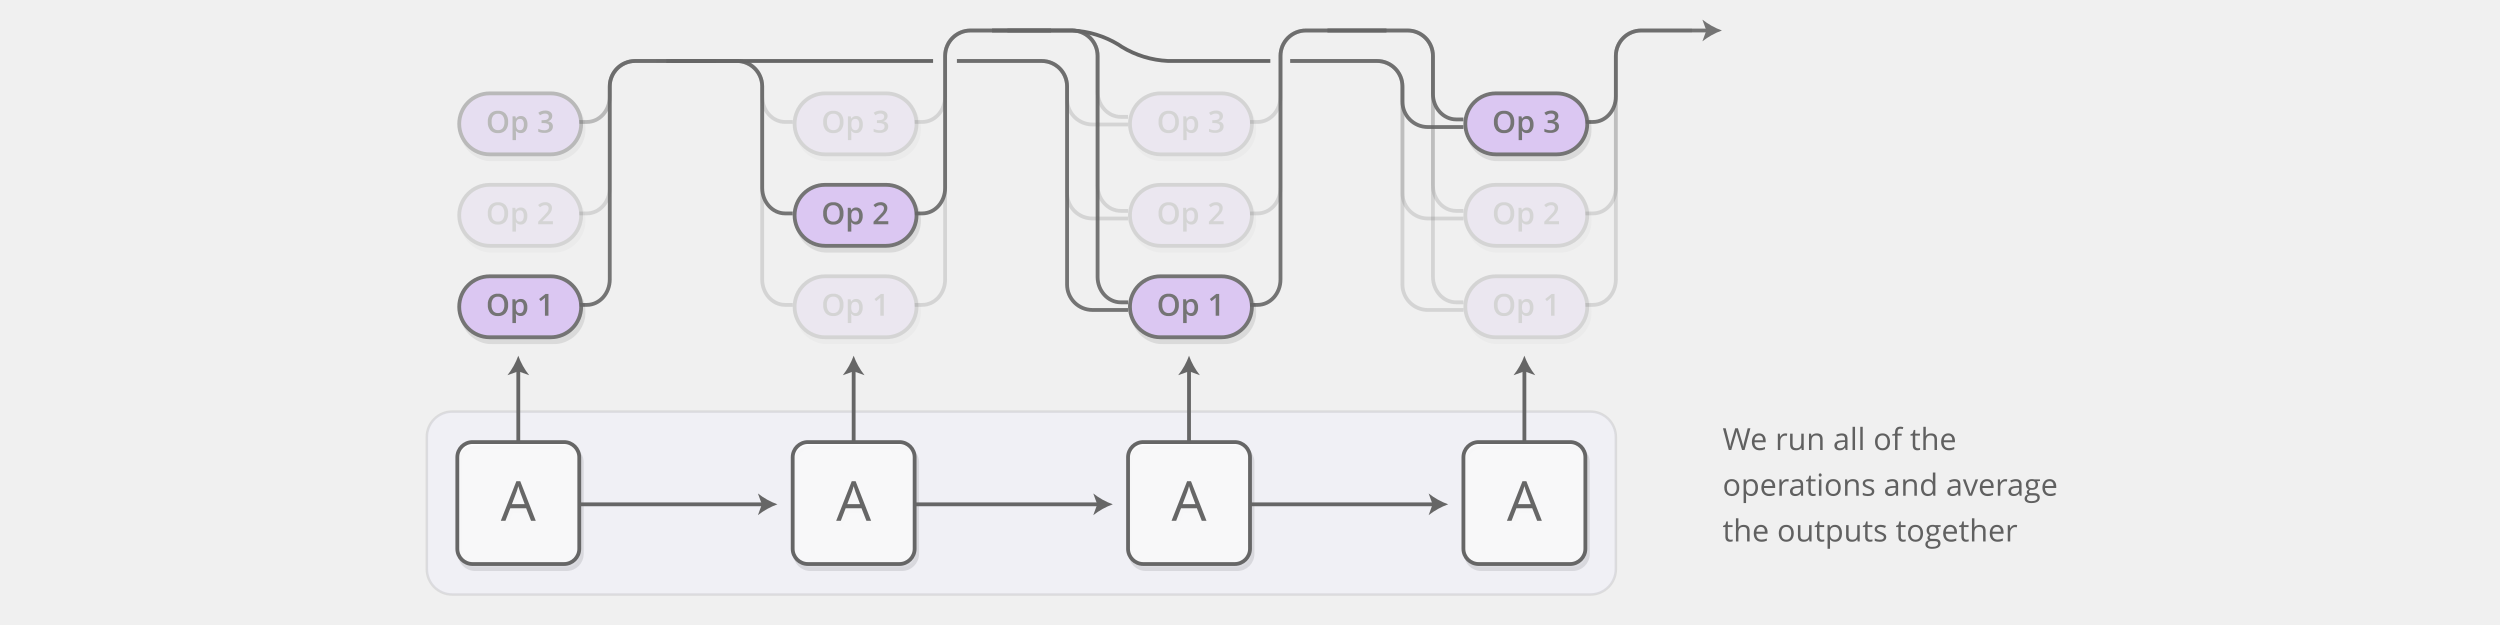
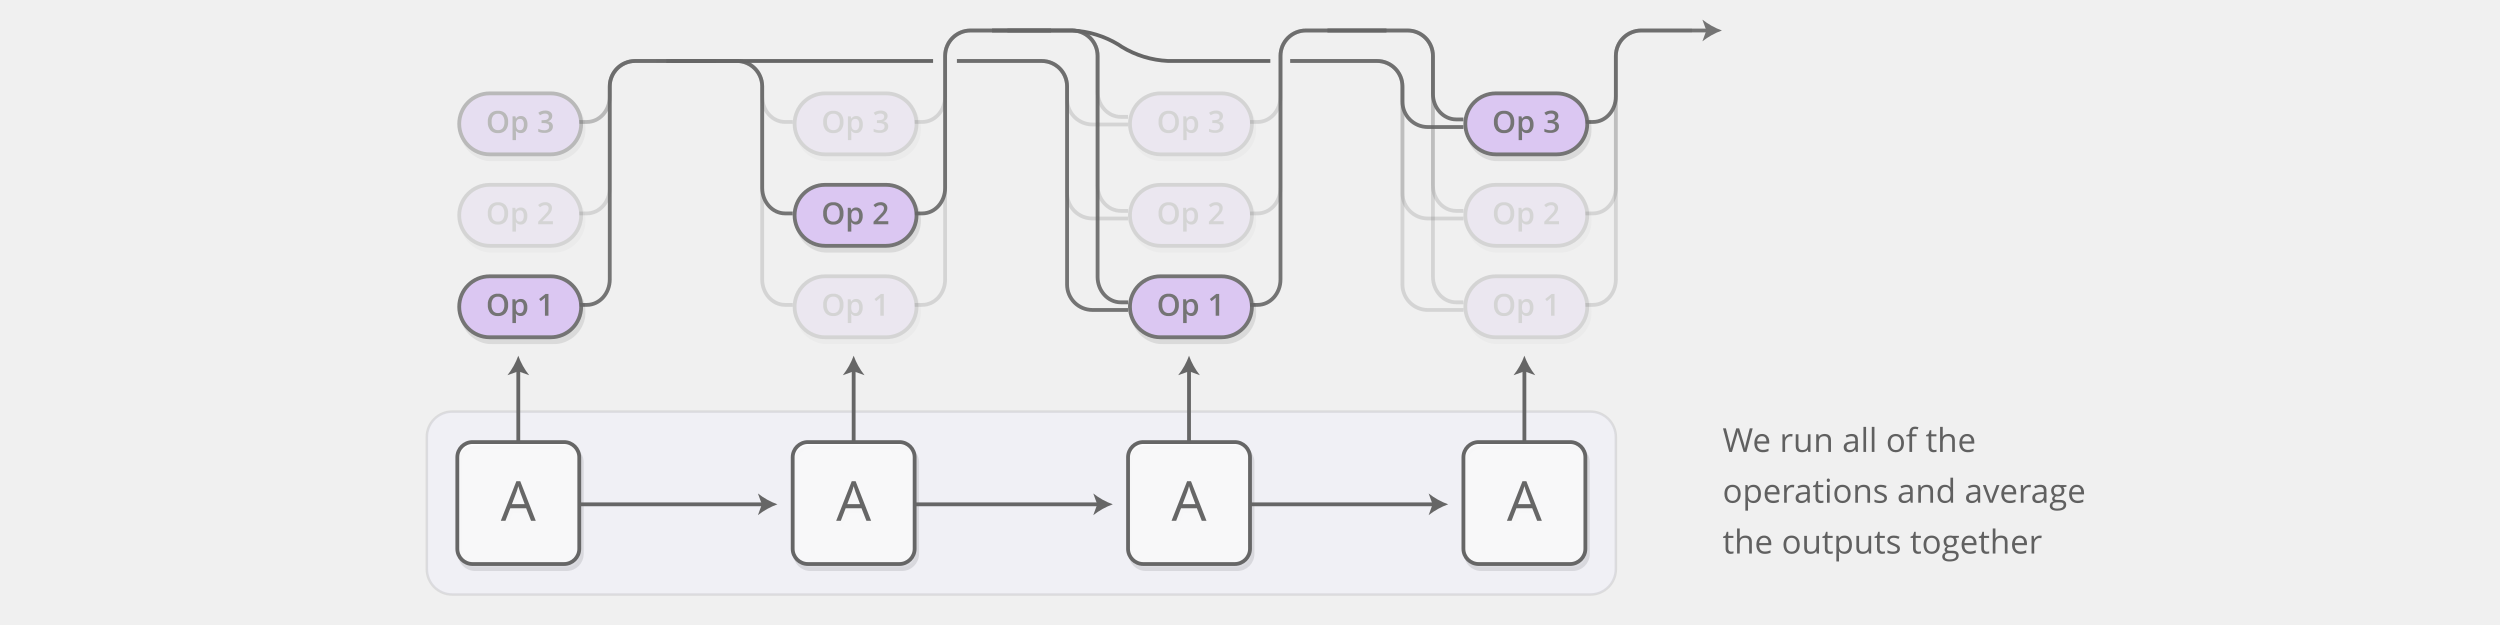
<svg xmlns="http://www.w3.org/2000/svg" xmlns:xlink="http://www.w3.org/1999/xlink" id="background" width="984" height="246" viewBox="0 0 984 246">
  <defs>
    <clipPath id="clip-path">
      <rect id="first-clip" x="228" y="6" width="84" height="144" fill="none" />
    </clipPath>
    <clipPath id="clip-path-2">
      <polygon points="500 6 306 6 306 36 360 36 360 138 444 138 444 36 500 36 500 6" fill="none" />
    </clipPath>
    <clipPath id="clip-path-3">
      <polygon points="612 6 438 6 438 36 492 36 492 138 576 138 576 36 612 36 612 6" fill="none" />
    </clipPath>
    <clipPath id="clip-path-4">
      <rect x="624" y="6" width="60" height="120" fill="none" />
    </clipPath>
    <symbol id="rnn-bg" data-name="rnn-bg" viewBox="0 0 49.5 49.5">
      <rect x="0.75" y="0.75" width="48" height="48" rx="6" ry="6" fill="#fff" fill-opacity="0.8" stroke="#666" stroke-width="1.5" />
    </symbol>
    <symbol id="rnn-a" data-name="rnn-a" viewBox="0 0 49.5 49.5">
      <use id="rnn-bg-3" data-name="rnn-bg" width="49.5" height="49.5" xlink:href="#rnn-bg" />
      <path d="M29.77,31.75l-1.93-4.94H21.6l-1.91,4.94H17.86L24,16.14h1.52l6.11,15.61H29.77Zm-2.5-6.57-1.81-4.82q-0.35-.91-0.72-2.24a20.34,20.34,0,0,1-.67,2.24l-1.83,4.82h5Z" fill="#666" />
    </symbol>
    <symbol id="op-1" data-name="op-1" viewBox="0 0 50.5 27.5">
      <g>
        <g opacity="0.1">
          <rect x="1.75" y="2.75" width="48" height="24" rx="12" ry="12" />
          <rect x="1.75" y="2.75" width="48" height="24" rx="12" ry="12" fill="none" stroke="#000" stroke-miterlimit="10" stroke-width="1.5" />
        </g>
        <g>
          <rect x="0.75" y="0.75" width="48" height="24" rx="12" ry="12" fill="#d8c2f2" />
          <rect x="0.75" y="0.75" width="48" height="24" rx="12" ry="12" fill="none" stroke="#666" stroke-miterlimit="10" stroke-width="1.5" />
        </g>
      </g>
      <g>
        <path d="M20,12a4.69,4.69,0,0,1-1,3.25,3.78,3.78,0,0,1-3,1.16,3.81,3.81,0,0,1-3-1.15A4.72,4.72,0,0,1,12,12a4.64,4.64,0,0,1,1-3.26,3.85,3.85,0,0,1,3-1.14,3.78,3.78,0,0,1,3,1.15A4.68,4.68,0,0,1,20,12Zm-6.54,0a3.84,3.84,0,0,0,.64,2.4,2.25,2.25,0,0,0,1.89.82,2.25,2.25,0,0,0,1.88-.81A3.85,3.85,0,0,0,18.5,12a3.86,3.86,0,0,0-.63-2.39A2.23,2.23,0,0,0,16,8.77a2.27,2.27,0,0,0-1.9.81A3.8,3.8,0,0,0,13.45,12Z" fill="#666" />
        <path d="M25,16.39a2.27,2.27,0,0,1-1.91-.88H23q0.08,0.82.08,1v2.65H21.68V9.79H22.8q0,0.18.19,0.87h0.07a2.16,2.16,0,0,1,1.93-1,2.25,2.25,0,0,1,1.89.88A4,4,0,0,1,27.56,13a4,4,0,0,1-.69,2.48A2.27,2.27,0,0,1,25,16.39ZM24.64,10.8a1.43,1.43,0,0,0-1.2.48,2.49,2.49,0,0,0-.38,1.54V13a3,3,0,0,0,.38,1.71,1.39,1.39,0,0,0,1.22.53,1.24,1.24,0,0,0,1.1-.59A3,3,0,0,0,26.15,13a2.92,2.92,0,0,0-.38-1.65A1.28,1.28,0,0,0,24.64,10.8Z" fill="#666" />
        <path d="M35.86,16.27H34.49V10.74q0-1,0-1.57l-0.33.31-1.32,1.08L32.2,9.69l2.52-2h1.15v8.57Z" fill="#666" />
      </g>
    </symbol>
    <symbol id="op-2" data-name="op-2" viewBox="0 0 50.5 27.5">
      <g>
        <g opacity="0.1">
          <rect x="1.75" y="2.75" width="48" height="24" rx="12" ry="12" />
          <rect x="1.75" y="2.75" width="48" height="24" rx="12" ry="12" fill="none" stroke="#000" stroke-miterlimit="10" stroke-width="1.5" />
        </g>
        <g>
          <rect x="0.75" y="0.75" width="48" height="24" rx="12" ry="12" fill="#d8c2f2" />
          <rect x="0.75" y="0.75" width="48" height="24" rx="12" ry="12" fill="none" stroke="#666" stroke-miterlimit="10" stroke-width="1.5" />
        </g>
      </g>
      <g>
        <path d="M20,12a4.69,4.69,0,0,1-1,3.25,3.78,3.78,0,0,1-3,1.16,3.81,3.81,0,0,1-3-1.15A4.72,4.72,0,0,1,12,12a4.64,4.64,0,0,1,1-3.26,3.85,3.85,0,0,1,3-1.14,3.78,3.78,0,0,1,3,1.15A4.68,4.68,0,0,1,20,12Zm-6.54,0a3.84,3.84,0,0,0,.64,2.4,2.25,2.25,0,0,0,1.89.82,2.25,2.25,0,0,0,1.88-.81A3.85,3.85,0,0,0,18.5,12a3.86,3.86,0,0,0-.63-2.39A2.23,2.23,0,0,0,16,8.77a2.27,2.27,0,0,0-1.9.81A3.8,3.8,0,0,0,13.45,12Z" fill="#666" />
        <path d="M25,16.39a2.27,2.27,0,0,1-1.91-.88H23q0.08,0.82.08,1v2.65H21.68V9.79H22.8q0,0.18.19,0.87h0.07a2.16,2.16,0,0,1,1.93-1,2.25,2.25,0,0,1,1.89.88A4,4,0,0,1,27.56,13a4,4,0,0,1-.69,2.48A2.27,2.27,0,0,1,25,16.39ZM24.64,10.8a1.43,1.43,0,0,0-1.2.48,2.49,2.49,0,0,0-.38,1.54V13a3,3,0,0,0,.38,1.71,1.39,1.39,0,0,0,1.22.53,1.24,1.24,0,0,0,1.1-.59A3,3,0,0,0,26.15,13a2.92,2.92,0,0,0-.38-1.65A1.28,1.28,0,0,0,24.64,10.8Z" fill="#666" />
        <path d="M37.63,16.27H31.82v-1L34,13a18.79,18.79,0,0,0,1.3-1.42,3.39,3.39,0,0,0,.47-0.79A2.12,2.12,0,0,0,35.94,10a1.21,1.21,0,0,0-.35-0.91,1.34,1.34,0,0,0-1-.33,2.57,2.57,0,0,0-1,.18,4.46,4.46,0,0,0-1.06.66l-0.74-.91a4.8,4.8,0,0,1,1.39-.86,4.07,4.07,0,0,1,1.44-.25,2.82,2.82,0,0,1,1.92.62,2.11,2.11,0,0,1,.72,1.68,3,3,0,0,1-.21,1.1,4.48,4.48,0,0,1-.64,1.08A14.6,14.6,0,0,1,35,13.56L33.56,15v0.06h4.07v1.21Z" fill="#666" />
      </g>
    </symbol>
    <symbol id="op-3" data-name="op-3" viewBox="0 0 50.5 27.5">
      <g>
        <g opacity="0.1">
          <rect x="1.75" y="2.75" width="48" height="24" rx="12" ry="12" />
          <rect x="1.75" y="2.75" width="48" height="24" rx="12" ry="12" fill="none" stroke="#000" stroke-miterlimit="10" stroke-width="1.5" />
        </g>
        <g>
          <rect x="0.75" y="0.75" width="48" height="24" rx="12" ry="12" fill="#d8c2f2" />
          <rect x="0.75" y="0.75" width="48" height="24" rx="12" ry="12" fill="none" stroke="#666" stroke-miterlimit="10" stroke-width="1.5" />
        </g>
      </g>
      <g>
        <path d="M20,12a4.69,4.69,0,0,1-1,3.25,3.78,3.78,0,0,1-3,1.16,3.81,3.81,0,0,1-3-1.15A4.72,4.72,0,0,1,12,12a4.64,4.64,0,0,1,1-3.26,3.85,3.85,0,0,1,3-1.14,3.78,3.78,0,0,1,3,1.15A4.68,4.68,0,0,1,20,12ZM13.5,12a3.84,3.84,0,0,0,.64,2.4,2.25,2.25,0,0,0,1.89.82,2.25,2.25,0,0,0,1.88-.81A3.85,3.85,0,0,0,18.55,12a3.86,3.86,0,0,0-.63-2.39A2.23,2.23,0,0,0,16,8.77a2.27,2.27,0,0,0-1.9.81A3.8,3.8,0,0,0,13.5,12Z" fill="#666" />
        <path d="M25,16.39a2.27,2.27,0,0,1-1.91-.88H23q0.08,0.82.08,1v2.65H21.74V9.79h1.11q0,0.18.19,0.87h0.07a2.16,2.16,0,0,1,1.93-1,2.25,2.25,0,0,1,1.89.88A4,4,0,0,1,27.61,13a4,4,0,0,1-.69,2.48A2.27,2.27,0,0,1,25,16.39ZM24.69,10.8a1.43,1.43,0,0,0-1.2.48,2.49,2.49,0,0,0-.38,1.54V13a3,3,0,0,0,.38,1.71,1.39,1.39,0,0,0,1.22.53,1.24,1.24,0,0,0,1.1-.59A3,3,0,0,0,26.2,13a2.92,2.92,0,0,0-.38-1.65A1.28,1.28,0,0,0,24.69,10.8Z" fill="#666" />
        <path d="M37.36,9.67A2,2,0,0,1,36.88,11a2.39,2.39,0,0,1-1.34.73v0a2.59,2.59,0,0,1,1.55.64,1.84,1.84,0,0,1,.52,1.36,2.26,2.26,0,0,1-.87,1.91,4,4,0,0,1-2.48.67,5.59,5.59,0,0,1-2.4-.46V14.7a5.49,5.49,0,0,0,1.15.42,5,5,0,0,0,1.17.15,2.47,2.47,0,0,0,1.49-.37,1.34,1.34,0,0,0,.49-1.14,1.09,1.09,0,0,0-.54-1,3.48,3.48,0,0,0-1.71-.32H33.16V11.3h0.76Q36,11.3,36,9.88A1,1,0,0,0,35.6,9a1.61,1.61,0,0,0-1.05-.3,3.19,3.19,0,0,0-.94.14,4.44,4.44,0,0,0-1.07.54l-0.67-1a4.49,4.49,0,0,1,2.74-.87,3.26,3.26,0,0,1,2,.56A1.83,1.83,0,0,1,37.36,9.67Z" fill="#666" />
      </g>
    </symbol>
  </defs>
  <g id="_Group_" data-name="&lt;Group&gt;">
    <rect x="168" y="162" width="468" height="72" rx="10" ry="10" fill="#f0f0f5" />
    <g opacity="0.1">
      <rect x="168" y="162" width="468" height="72" rx="10" ry="10" fill="none" stroke="#231f20" />
    </g>
  </g>
  <path d="M367.26,24h-103" fill="none" stroke="#666" stroke-miterlimit="10" stroke-width="1.5" />
  <g clip-path="url(#clip-path)">
    <g opacity="0.9">
      <path d="M222,120h9c4.95,0,9-4.5,9-10V34a10,10,0,0,1,10-10h31.75" fill="none" stroke="#666" stroke-miterlimit="10" stroke-width="1.5" />
    </g>
    <g opacity="0.2">
      <path d="M222,84h9c4.95,0,9-4.5,9-10V34a10,10,0,0,1,10-10h31.75" fill="none" stroke="#666" stroke-miterlimit="10" stroke-width="1.5" />
    </g>
    <g opacity="0.4">
      <path d="M222,48h9c5,0,9-4.5,9-10V34a10,10,0,0,1,10-10h31.7" fill="none" stroke="#666" stroke-miterlimit="10" stroke-width="1.5" />
    </g>
    <g opacity="0.2">
      <path d="M318,120h-9c-4.95,0-9-4.5-9-10V34a10,10,0,0,0-10-10H262.25" fill="none" stroke="#666" stroke-miterlimit="10" stroke-width="1.5" />
    </g>
    <g opacity="0.9">
      <path d="M318,84h-9c-4.95,0-9-4.5-9-10V34a10,10,0,0,0-10-10H262.25" fill="none" stroke="#666" stroke-miterlimit="10" stroke-width="1.5" />
    </g>
    <g opacity="0.2">
      <path d="M318,48h-9c-4.95,0-9-4.5-9-10V34a10,10,0,0,0-10-10H258.25" fill="none" stroke="#666" stroke-miterlimit="10" stroke-width="1.5" />
    </g>
  </g>
  <g clip-path="url(#clip-path-2)">
    <g opacity="0.2">
      <path d="M354,120h9c5,0,9-4.5,9-10V22a10,10,0,0,1,10-10h31.7" fill="none" stroke="#666" stroke-miterlimit="10" stroke-width="1.5" />
    </g>
    <g opacity="0.9">
      <path d="M354,84h9c5,0,9-4.5,9-10V22a10,10,0,0,1,10-10h31.7" fill="none" stroke="#666" stroke-miterlimit="10" stroke-width="1.5" />
    </g>
    <g opacity="0.2">
      <path d="M354,48h9c5,0,9-4.5,9-10V22a10,10,0,0,1,10-10h31.7" fill="none" stroke="#666" stroke-miterlimit="10" stroke-width="1.5" />
    </g>
    <g opacity="0.9">
      <path d="M451.05,122H430a10,10,0,0,1-10-10V34a10,10,0,0,0-10-10H376.65" fill="none" stroke="#666" stroke-miterlimit="10" stroke-width="1.5" />
    </g>
    <g opacity="0.2">
      <path d="M451.05,86H430a10,10,0,0,1-10-10V34a10,10,0,0,0-10-10H376.65" fill="none" stroke="#666" stroke-miterlimit="10" stroke-width="1.5" />
    </g>
    <g opacity="0.2">
      <path d="M451.05,49H430a10,10,0,0,1-10-10V34a10,10,0,0,0-10-10H376.65" fill="none" stroke="#666" stroke-miterlimit="10" stroke-width="1.5" />
    </g>
    <g opacity="0.9">
      <path d="M450.25,119h-9.12c-5,0-9.12-4.5-9.12-10V22a10,10,0,0,0-10-10H390.5" fill="none" stroke="#666" stroke-miterlimit="10" stroke-width="1.5" />
    </g>
    <g opacity="0.2">
      <path d="M450.25,83h-9.12c-5,0-9.12-4.5-9.12-10V22a10,10,0,0,0-10-10H390.5" fill="none" stroke="#666" stroke-miterlimit="10" stroke-width="1.5" />
    </g>
    <g opacity="0.2">
      <path d="M450.25,46h-9.12c-5,0-9.12-4.5-9.12-10V22a10,10,0,0,0-10-10H390.5" fill="none" stroke="#666" stroke-miterlimit="10" stroke-width="1.5" />
    </g>
    <path d="M500.17,24H459.75a38.44,38.44,0,0,1-18.28-5.6l-1.18-.8A38.44,38.44,0,0,0,422,12H396.5" fill="none" stroke="#666" stroke-miterlimit="10" stroke-width="1.5" />
  </g>
  <g clip-path="url(#clip-path-3)">
    <g opacity="0.9">
      <path d="M486,120h9c5,0,9-4.5,9-10V22a10,10,0,0,1,10-10h31.7" fill="none" stroke="#666" stroke-miterlimit="10" stroke-width="1.5" />
    </g>
    <g opacity="0.2">
      <path d="M486,84h9c5,0,9-4.5,9-10V22a10,10,0,0,1,10-10h31.7" fill="none" stroke="#666" stroke-miterlimit="10" stroke-width="1.5" />
    </g>
    <g opacity="0.2">
      <path d="M486,48h9c5,0,9-4.5,9-10V22a10,10,0,0,1,10-10h31.7" fill="none" stroke="#666" stroke-miterlimit="10" stroke-width="1.5" />
    </g>
    <g opacity="0.2">
      <path d="M583.05,122H562a10,10,0,0,1-10-10V34a10,10,0,0,0-10-10H507.83" fill="none" stroke="#666" stroke-miterlimit="10" stroke-width="1.5" />
    </g>
    <g opacity="0.2">
      <path d="M583.05,86H562a10,10,0,0,1-10-10V34a10,10,0,0,0-10-10H507.83" fill="none" stroke="#666" stroke-miterlimit="10" stroke-width="1.5" />
    </g>
    <g opacity="0.9">
      <path d="M583.05,50H562a10,10,0,0,1-10-10V34a10,10,0,0,0-10-10H507.83" fill="none" stroke="#666" stroke-miterlimit="10" stroke-width="1.5" />
    </g>
    <g opacity="0.2">
      <path d="M582.25,119h-9.12c-5,0-9.12-4.5-9.12-10V22a10,10,0,0,0-10-10H522.5" fill="none" stroke="#666" stroke-miterlimit="10" stroke-width="1.5" />
    </g>
    <g opacity="0.2">
      <path d="M582.25,83h-9.12c-5,0-9.12-4.5-9.12-10V22a10,10,0,0,0-10-10H522.5" fill="none" stroke="#666" stroke-miterlimit="10" stroke-width="1.5" />
    </g>
    <g opacity="0.9">
      <path d="M582.25,47h-9.12c-5,0-9.12-4.5-9.12-10V22a10,10,0,0,0-10-10H522.5" fill="none" stroke="#666" stroke-miterlimit="10" stroke-width="1.5" />
    </g>
  </g>
  <g clip-path="url(#clip-path-4)">
    <g opacity="0.9">
      <g>
        <path d="M618,48h9c5,0,9-4.5,9-10V22a10,10,0,0,1,10-10h26.27" fill="none" stroke="#666" stroke-miterlimit="10" stroke-width="1.5" />
        <path d="M677.75,12a27.2,27.2,0,0,0-7.69,4.28L671.61,12l-1.55-4.28A27.18,27.18,0,0,0,677.75,12Z" fill="#666" />
      </g>
    </g>
    <g opacity="0.2">
      <path d="M618,120h9c5,0,9-4.5,9-10V22a10,10,0,0,1,10-10H666" fill="none" stroke="#666" stroke-miterlimit="10" stroke-width="1.5" />
    </g>
    <g opacity="0.2">
      <path d="M618,84h9c5,0,9-4.5,9-10V22a10,10,0,0,1,10-10H666" fill="none" stroke="#666" stroke-miterlimit="10" stroke-width="1.5" />
    </g>
  </g>
  <g id="_Group_2" data-name="&lt;Group&gt;">
    <g opacity="0.1">
      <rect x="181" y="176" width="48" height="48" rx="6" ry="6" opacity="0.8" />
      <rect x="181" y="176" width="48" height="48" rx="6" ry="6" fill="none" stroke="#000" stroke-width="1.5" />
      <path d="M210,207l-1.93-4.94h-6.23L199.94,207h-1.83l6.14-15.61h1.52L211.89,207H210Zm-2.5-6.57-1.81-4.82q-0.35-.91-0.72-2.24a20.34,20.34,0,0,1-.67,2.24l-1.83,4.82h5Z" />
    </g>
    <use width="49.5" height="49.5" transform="translate(179.25 173.25)" xlink:href="#rnn-a" />
  </g>
  <g>
    <g opacity="0.1">
      <rect x="313" y="176" width="48" height="48" rx="6" ry="6" opacity="0.8" />
      <rect x="313" y="176" width="48" height="48" rx="6" ry="6" fill="none" stroke="#000" stroke-width="1.5" />
      <path d="M342,207l-1.93-4.94h-6.23L331.94,207h-1.83l6.14-15.61h1.52L343.89,207H342Zm-2.5-6.57-1.81-4.82q-0.35-.91-0.72-2.24a20.34,20.34,0,0,1-.67,2.24l-1.83,4.82h5Z" />
    </g>
    <use width="49.5" height="49.5" transform="translate(311.25 173.25)" xlink:href="#rnn-a" />
  </g>
  <g>
    <g opacity="0.1">
      <rect x="445" y="176" width="48" height="48" rx="6" ry="6" opacity="0.8" />
      <rect x="445" y="176" width="48" height="48" rx="6" ry="6" fill="none" stroke="#000" stroke-width="1.5" />
      <path d="M474,207l-1.93-4.94h-6.23L463.94,207h-1.83l6.14-15.61h1.52L475.89,207H474Zm-2.5-6.57-1.81-4.82q-0.35-.91-0.72-2.24a20.34,20.34,0,0,1-.67,2.24l-1.83,4.82h5Z" />
    </g>
    <use width="49.5" height="49.5" transform="translate(443.25 173.25)" xlink:href="#rnn-a" />
  </g>
  <g id="_Group_3" data-name="&lt;Group&gt;">
    <g opacity="0.1">
      <rect x="577" y="176" width="48" height="48" rx="6" ry="6" opacity="0.8" />
      <rect x="577" y="176" width="48" height="48" rx="6" ry="6" fill="none" stroke="#000" stroke-width="1.5" />
      <path d="M606,207l-1.93-4.94h-6.23L595.94,207h-1.83l6.14-15.61h1.52L607.89,207H606Zm-2.5-6.57-1.81-4.82q-0.35-.91-0.72-2.24a20.34,20.34,0,0,1-.67,2.24l-1.83,4.82h5Z" />
    </g>
    <use width="49.5" height="49.5" transform="translate(575.25 173.25)" xlink:href="#rnn-a" />
  </g>
  <g opacity="0.9">
    <use width="50.5" height="27.5" transform="translate(180 108)" xlink:href="#op-1" />
  </g>
  <g opacity="0.2">
    <use width="50.5" height="27.5" transform="translate(180 72)" xlink:href="#op-2" />
  </g>
  <g opacity="0.4">
    <use width="50.5" height="27.5" transform="translate(180 36)" xlink:href="#op-3" />
  </g>
  <g opacity="0.2">
    <use width="50.5" height="27.5" transform="translate(312 108)" xlink:href="#op-1" />
  </g>
  <g opacity="0.9">
    <use id="op-2-5" data-name="op-2" width="50.5" height="27.5" transform="translate(312 72)" xlink:href="#op-2" />
  </g>
  <g opacity="0.2">
    <use width="50.5" height="27.5" transform="translate(312 36)" xlink:href="#op-3" />
  </g>
  <g opacity="0.9">
    <use width="50.5" height="27.5" transform="translate(444 108)" xlink:href="#op-1" />
  </g>
  <g opacity="0.2">
    <use width="50.5" height="27.5" transform="translate(444 72)" xlink:href="#op-2" />
  </g>
  <g opacity="0.2">
    <use width="50.5" height="27.5" transform="translate(444 36)" xlink:href="#op-3" />
  </g>
  <g opacity="0.2">
    <use width="50.5" height="27.5" transform="translate(576 108)" xlink:href="#op-1" />
  </g>
  <g opacity="0.2">
    <use width="50.5" height="27.5" transform="translate(576 72)" xlink:href="#op-2" />
  </g>
  <g opacity="0.9">
    <use width="50.5" height="27.5" transform="translate(576 36)" xlink:href="#op-3" />
  </g>
  <g opacity="0.6">
-     <text transform="translate(678 -88.88)" font-size="12" font-family="Open Sans">At each step the <tspan x="0" y="18">controller RNN outputs a </tspan>
-       <tspan x="0" y="36">probability distribution</tspan>
+     <text transform="translate(678 -88.12)" font-size="13" font-family="Open Sans">At each step the <tspan x="0" y="20">controller RNN outputs a </tspan>
+       <tspan x="0" y="40">probability distribution</tspan>
    </text>
  </g>
  <g opacity="0.6">
-     <text transform="translate(678 177.12)" font-size="12" font-family="Open Sans">We run all of the <tspan x="0" y="18">operations and average </tspan>
-       <tspan x="0" y="36">the outputs together</tspan>
+     <text transform="translate(678 177.88)" font-size="13" font-family="Open Sans">We run all of the <tspan x="0" y="20">operations and average </tspan>
+       <tspan x="0" y="40">the outputs together</tspan>
    </text>
  </g>
  <g>
    <line x1="228" y1="198.5" x2="300.57" y2="198.5" fill="none" stroke="#666" stroke-miterlimit="10" stroke-width="1.5" />
    <path d="M306,198.5a27.2,27.2,0,0,0-7.69,4.28l1.55-4.28-1.55-4.28A27.18,27.18,0,0,0,306,198.5Z" fill="#666" />
  </g>
  <g>
    <line x1="204" y1="174" x2="204" y2="145.43" fill="none" stroke="#666" stroke-miterlimit="10" stroke-width="1.5" />
    <path d="M204,140a27.2,27.2,0,0,0,4.28,7.69L204,146.14l-4.28,1.55A27.17,27.17,0,0,0,204,140Z" fill="#666" />
  </g>
  <g>
    <line x1="336" y1="174" x2="336" y2="145.43" fill="none" stroke="#666" stroke-miterlimit="10" stroke-width="1.5" />
    <path d="M336,140a27.2,27.2,0,0,0,4.28,7.69L336,146.14l-4.28,1.55A27.17,27.17,0,0,0,336,140Z" fill="#666" />
  </g>
  <g>
    <line x1="468" y1="174" x2="468" y2="145.43" fill="none" stroke="#666" stroke-miterlimit="10" stroke-width="1.5" />
    <path d="M468,140a27.2,27.2,0,0,0,4.28,7.69L468,146.14l-4.28,1.55A27.17,27.17,0,0,0,468,140Z" fill="#666" />
  </g>
  <g>
    <line x1="600" y1="174" x2="600" y2="145.43" fill="none" stroke="#666" stroke-miterlimit="10" stroke-width="1.5" />
    <path d="M600,140a27.2,27.2,0,0,0,4.28,7.69L600,146.14l-4.28,1.55A27.17,27.17,0,0,0,600,140Z" fill="#666" />
  </g>
  <g>
    <line x1="360" y1="198.5" x2="432.57" y2="198.5" fill="none" stroke="#666" stroke-miterlimit="10" stroke-width="1.5" />
    <path d="M438,198.5a27.2,27.2,0,0,0-7.69,4.28l1.55-4.28-1.55-4.28A27.18,27.18,0,0,0,438,198.5Z" fill="#666" />
  </g>
  <g>
    <line x1="492" y1="198.5" x2="564.57" y2="198.5" fill="none" stroke="#666" stroke-miterlimit="10" stroke-width="1.5" />
    <path d="M570,198.5a27.2,27.2,0,0,0-7.69,4.28l1.55-4.28-1.55-4.28A27.18,27.18,0,0,0,570,198.5Z" fill="#666" />
  </g>
</svg>
